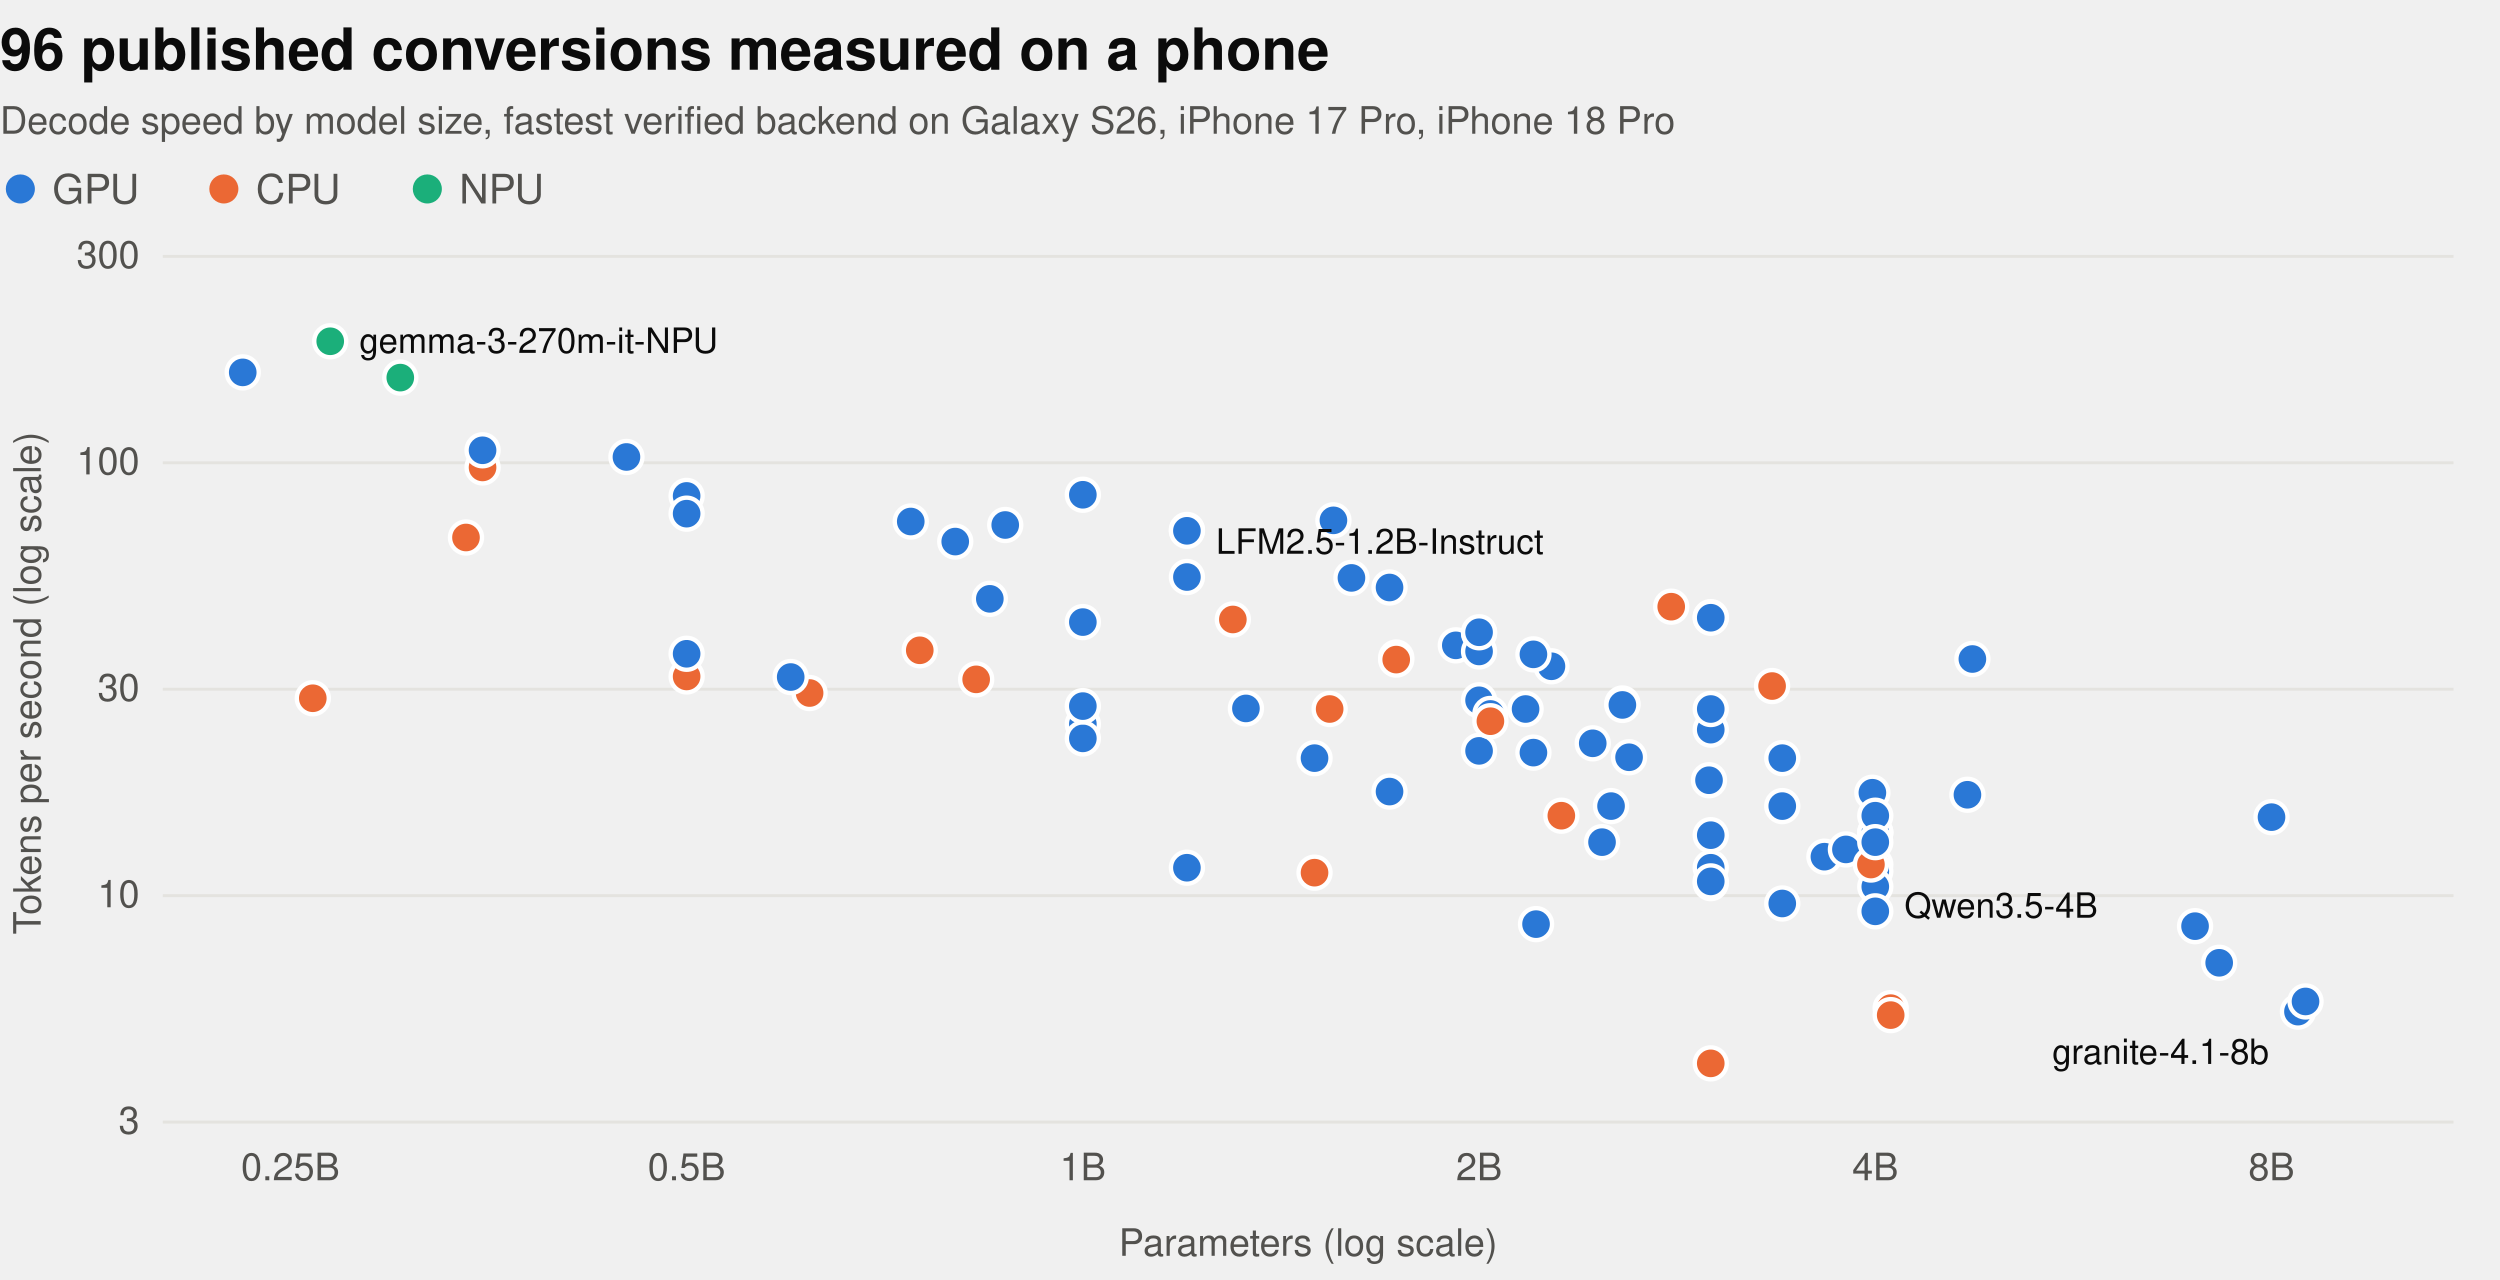
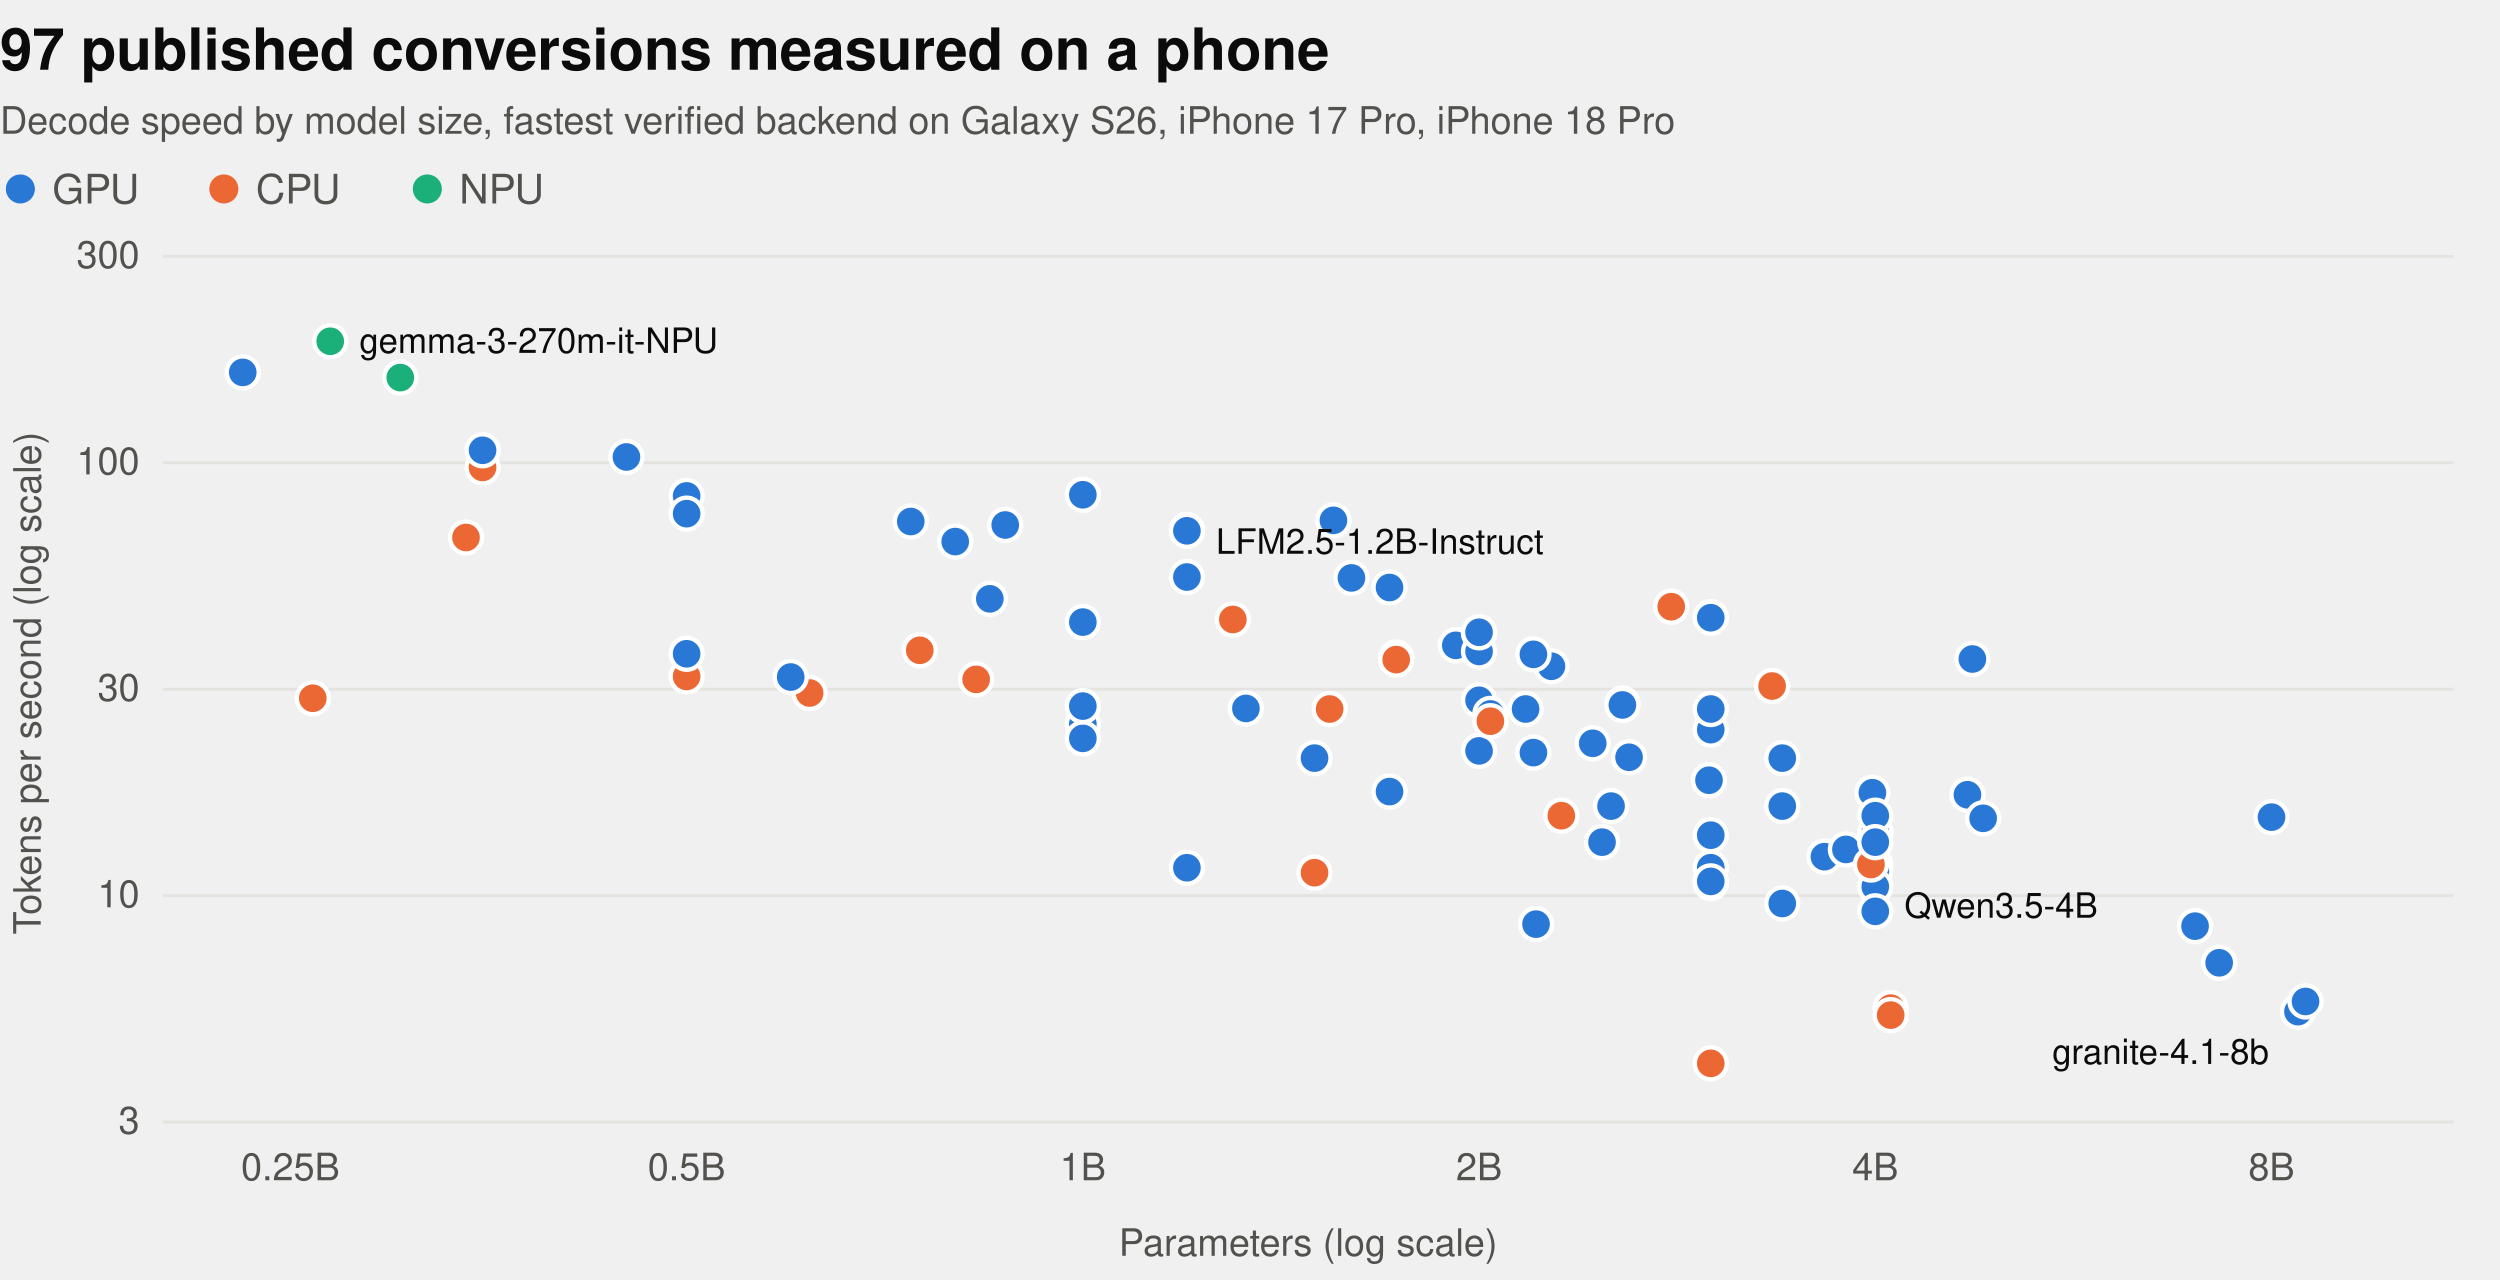
<svg xmlns="http://www.w3.org/2000/svg" viewBox="0 0 860 440" width="860" height="440" role="img" aria-labelledby="t d" font-family="-apple-system, BlinkMacSystemFont, 'Segoe UI', Helvetica, Arial, sans-serif">
-   <text x="0.0" y="24.0" font-size="20" font-weight="600" fill="#0b0b0b" text-anchor="start">96 published conversions measured on a phone</text>
+   <text x="0.0" y="24.0" font-size="20" font-weight="600" fill="#0b0b0b" text-anchor="start">97 published conversions measured on a phone</text>
  <text x="0.0" y="46.0" font-size="13" font-weight="400" fill="#52514e" text-anchor="start">Decode speed by model size, fastest verified backend on Galaxy S26, iPhone 17 Pro, iPhone 18 Pro</text>
  <circle cx="7" cy="65" r="5" fill="#2a78d6" />
  <text x="18.0" y="70.0" font-size="14" font-weight="400" fill="#52514e" text-anchor="start">GPU</text>
  <circle cx="77" cy="65" r="5" fill="#eb6834" />
  <text x="88.0" y="70.0" font-size="14" font-weight="400" fill="#52514e" text-anchor="start">CPU</text>
  <circle cx="147" cy="65" r="5" fill="#1baf7a" />
  <text x="158.0" y="70.0" font-size="14" font-weight="400" fill="#52514e" text-anchor="start">NPU</text>
  <line x1="56" x2="844" y1="386.0" y2="386.0" stroke="#e4e3df" />
  <text x="48.0" y="390.0" font-size="13" font-weight="400" fill="#52514e" text-anchor="end">3</text>
  <line x1="56" x2="844" y1="308.1" y2="308.1" stroke="#e4e3df" />
  <text x="48.0" y="312.1" font-size="13" font-weight="400" fill="#52514e" text-anchor="end">10</text>
  <line x1="56" x2="844" y1="237.1" y2="237.1" stroke="#e4e3df" />
  <text x="48.0" y="241.1" font-size="13" font-weight="400" fill="#52514e" text-anchor="end">30</text>
  <line x1="56" x2="844" y1="159.2" y2="159.2" stroke="#e4e3df" />
  <text x="48.0" y="163.2" font-size="13" font-weight="400" fill="#52514e" text-anchor="end">100</text>
  <line x1="56" x2="844" y1="88.2" y2="88.2" stroke="#e4e3df" />
  <text x="48.0" y="92.2" font-size="13" font-weight="400" fill="#52514e" text-anchor="end">300</text>
  <text x="99.9" y="406.0" font-size="13" font-weight="400" fill="#52514e" text-anchor="middle">0.25B</text>
  <text x="236.2" y="406.0" font-size="13" font-weight="400" fill="#52514e" text-anchor="middle">0.5B</text>
  <text x="372.5" y="406.0" font-size="13" font-weight="400" fill="#52514e" text-anchor="middle">1B</text>
  <text x="508.8" y="406.0" font-size="13" font-weight="400" fill="#52514e" text-anchor="middle">2B</text>
  <text x="645.1" y="406.0" font-size="13" font-weight="400" fill="#52514e" text-anchor="middle">4B</text>
  <text x="781.4" y="406.0" font-size="13" font-weight="400" fill="#52514e" text-anchor="middle">8B</text>
  <text x="450.0" y="432.0" font-size="13" font-weight="400" fill="#52514e" text-anchor="middle">Parameters (log scale)</text>
  <text transform="translate(14 235.0) rotate(-90)" font-size="13" fill="#52514e" text-anchor="middle">Tokens per second (log scale)</text>
  <circle cx="83.5" cy="128.1" r="5.5" fill="#2a78d6" stroke="#ffffff" stroke-width="1.5" />
  <circle cx="113.6" cy="117.4" r="5.5" fill="#1baf7a" stroke="#ffffff" stroke-width="1.5" />
  <circle cx="137.7" cy="129.9" r="5.5" fill="#1baf7a" stroke="#ffffff" stroke-width="1.5" />
  <circle cx="166.0" cy="160.8" r="5.5" fill="#eb6834" stroke="#ffffff" stroke-width="1.5" />
  <circle cx="166.0" cy="154.9" r="5.5" fill="#2a78d6" stroke="#ffffff" stroke-width="1.5" />
  <circle cx="236.2" cy="232.7" r="5.5" fill="#eb6834" stroke="#ffffff" stroke-width="1.5" />
  <circle cx="236.2" cy="224.9" r="5.5" fill="#2a78d6" stroke="#ffffff" stroke-width="1.5" />
  <circle cx="313.3" cy="179.4" r="5.5" fill="#2a78d6" stroke="#ffffff" stroke-width="1.5" />
  <circle cx="372.5" cy="249.1" r="5.5" fill="#2a78d6" stroke="#ffffff" stroke-width="1.5" />
  <circle cx="372.5" cy="254.0" r="5.5" fill="#2a78d6" stroke="#ffffff" stroke-width="1.5" />
  <circle cx="372.5" cy="242.9" r="5.5" fill="#2a78d6" stroke="#ffffff" stroke-width="1.5" />
  <circle cx="408.3" cy="198.5" r="5.5" fill="#2a78d6" stroke="#ffffff" stroke-width="1.5" />
  <circle cx="408.3" cy="182.3" r="5.5" fill="#2a78d6" stroke="#ffffff" stroke-width="1.5" />
  <circle cx="408.3" cy="298.5" r="5.5" fill="#2a78d6" stroke="#ffffff" stroke-width="1.5" />
  <circle cx="428.6" cy="243.7" r="5.5" fill="#2a78d6" stroke="#ffffff" stroke-width="1.5" />
  <circle cx="452.2" cy="300.2" r="5.5" fill="#eb6834" stroke="#ffffff" stroke-width="1.5" />
  <circle cx="452.2" cy="260.8" r="5.5" fill="#2a78d6" stroke="#ffffff" stroke-width="1.5" />
  <circle cx="457.4" cy="243.9" r="5.5" fill="#eb6834" stroke="#ffffff" stroke-width="1.5" />
  <circle cx="480.3" cy="226.2" r="5.5" fill="#eb6834" stroke="#ffffff" stroke-width="1.5" />
  <circle cx="480.3" cy="226.9" r="5.5" fill="#eb6834" stroke="#ffffff" stroke-width="1.5" />
  <circle cx="558.1" cy="242.0" r="5.5" fill="#2a78d6" stroke="#ffffff" stroke-width="1.5" />
  <circle cx="558.1" cy="242.5" r="5.5" fill="#2a78d6" stroke="#ffffff" stroke-width="1.5" />
  <circle cx="587.9" cy="268.4" r="5.5" fill="#2a78d6" stroke="#ffffff" stroke-width="1.5" />
  <circle cx="588.5" cy="298.5" r="5.5" fill="#2a78d6" stroke="#ffffff" stroke-width="1.5" />
  <circle cx="588.5" cy="212.3" r="5.5" fill="#2a78d6" stroke="#ffffff" stroke-width="1.5" />
  <circle cx="613.1" cy="260.8" r="5.5" fill="#2a78d6" stroke="#ffffff" stroke-width="1.5" />
  <circle cx="613.1" cy="277.3" r="5.5" fill="#2a78d6" stroke="#ffffff" stroke-width="1.5" />
  <circle cx="645.1" cy="297.4" r="5.5" fill="#eb6834" stroke="#ffffff" stroke-width="1.5" />
  <circle cx="645.1" cy="286.4" r="5.5" fill="#2a78d6" stroke="#ffffff" stroke-width="1.5" />
  <circle cx="645.1" cy="299.7" r="5.5" fill="#2a78d6" stroke="#ffffff" stroke-width="1.5" />
  <circle cx="645.1" cy="305.0" r="5.5" fill="#2a78d6" stroke="#ffffff" stroke-width="1.5" />
  <circle cx="790.5" cy="348.0" r="5.5" fill="#2a78d6" stroke="#ffffff" stroke-width="1.5" />
  <circle cx="793.1" cy="344.5" r="5.5" fill="#2a78d6" stroke="#ffffff" stroke-width="1.5" />
  <circle cx="278.5" cy="238.4" r="5.5" fill="#eb6834" stroke="#ffffff" stroke-width="1.5" />
  <circle cx="408.3" cy="182.6" r="5.5" fill="#2a78d6" stroke="#ffffff" stroke-width="1.5" />
  <circle cx="478.0" cy="272.3" r="5.5" fill="#2a78d6" stroke="#ffffff" stroke-width="1.5" />
  <circle cx="478.0" cy="202.1" r="5.5" fill="#2a78d6" stroke="#ffffff" stroke-width="1.5" />
  <circle cx="554.2" cy="277.3" r="5.5" fill="#2a78d6" stroke="#ffffff" stroke-width="1.5" />
  <circle cx="560.4" cy="260.5" r="5.5" fill="#2a78d6" stroke="#ffffff" stroke-width="1.5" />
  <circle cx="588.5" cy="287.3" r="5.5" fill="#2a78d6" stroke="#ffffff" stroke-width="1.5" />
  <circle cx="588.5" cy="303.8" r="5.5" fill="#2a78d6" stroke="#ffffff" stroke-width="1.5" />
  <circle cx="588.5" cy="365.8" r="5.5" fill="#eb6834" stroke="#ffffff" stroke-width="1.5" />
  <circle cx="588.5" cy="212.5" r="5.5" fill="#2a78d6" stroke="#ffffff" stroke-width="1.5" />
  <circle cx="588.5" cy="251.0" r="5.5" fill="#2a78d6" stroke="#ffffff" stroke-width="1.5" />
  <circle cx="613.1" cy="310.8" r="5.5" fill="#2a78d6" stroke="#ffffff" stroke-width="1.5" />
  <circle cx="627.6" cy="294.7" r="5.5" fill="#2a78d6" stroke="#ffffff" stroke-width="1.5" />
  <circle cx="635.0" cy="292.2" r="5.5" fill="#2a78d6" stroke="#ffffff" stroke-width="1.5" />
  <circle cx="643.6" cy="297.4" r="5.5" fill="#eb6834" stroke="#ffffff" stroke-width="1.5" />
  <circle cx="644.1" cy="272.7" r="5.5" fill="#2a78d6" stroke="#ffffff" stroke-width="1.5" />
  <circle cx="645.1" cy="286.4" r="5.5" fill="#2a78d6" stroke="#ffffff" stroke-width="1.5" />
  <circle cx="645.1" cy="313.5" r="5.5" fill="#2a78d6" stroke="#ffffff" stroke-width="1.5" />
  <circle cx="645.1" cy="280.6" r="5.5" fill="#2a78d6" stroke="#ffffff" stroke-width="1.5" />
  <circle cx="650.4" cy="346.8" r="5.5" fill="#eb6834" stroke="#ffffff" stroke-width="1.5" />
  <circle cx="650.4" cy="349.2" r="5.5" fill="#eb6834" stroke="#ffffff" stroke-width="1.5" />
  <circle cx="755.1" cy="318.6" r="5.5" fill="#2a78d6" stroke="#ffffff" stroke-width="1.5" />
  <circle cx="763.4" cy="331.2" r="5.5" fill="#2a78d6" stroke="#ffffff" stroke-width="1.5" />
  <circle cx="781.4" cy="281.1" r="5.5" fill="#2a78d6" stroke="#ffffff" stroke-width="1.5" />
  <circle cx="107.6" cy="240.2" r="5.5" fill="#eb6834" stroke="#ffffff" stroke-width="1.5" />
  <circle cx="215.5" cy="157.2" r="5.5" fill="#2a78d6" stroke="#ffffff" stroke-width="1.5" />
  <circle cx="236.2" cy="170.6" r="5.5" fill="#2a78d6" stroke="#ffffff" stroke-width="1.5" />
  <circle cx="236.2" cy="176.7" r="5.5" fill="#2a78d6" stroke="#ffffff" stroke-width="1.5" />
  <circle cx="328.6" cy="186.3" r="5.5" fill="#2a78d6" stroke="#ffffff" stroke-width="1.5" />
  <circle cx="340.5" cy="206.0" r="5.5" fill="#2a78d6" stroke="#ffffff" stroke-width="1.5" />
  <circle cx="345.8" cy="180.6" r="5.5" fill="#2a78d6" stroke="#ffffff" stroke-width="1.5" />
  <circle cx="372.5" cy="170.2" r="5.5" fill="#2a78d6" stroke="#ffffff" stroke-width="1.5" />
  <circle cx="372.5" cy="214.0" r="5.5" fill="#2a78d6" stroke="#ffffff" stroke-width="1.5" />
  <circle cx="424.1" cy="213.1" r="5.5" fill="#eb6834" stroke="#ffffff" stroke-width="1.5" />
  <circle cx="458.7" cy="179.0" r="5.5" fill="#2a78d6" stroke="#ffffff" stroke-width="1.5" />
  <circle cx="464.9" cy="198.8" r="5.5" fill="#2a78d6" stroke="#ffffff" stroke-width="1.5" />
  <circle cx="500.8" cy="222.0" r="5.5" fill="#2a78d6" stroke="#ffffff" stroke-width="1.5" />
  <circle cx="508.8" cy="217.8" r="5.5" fill="#2a78d6" stroke="#ffffff" stroke-width="1.5" />
  <circle cx="508.8" cy="258.3" r="5.5" fill="#2a78d6" stroke="#ffffff" stroke-width="1.5" />
  <circle cx="508.8" cy="240.9" r="5.5" fill="#2a78d6" stroke="#ffffff" stroke-width="1.5" />
  <circle cx="508.8" cy="224.1" r="5.5" fill="#2a78d6" stroke="#ffffff" stroke-width="1.5" />
  <circle cx="527.5" cy="258.9" r="5.5" fill="#2a78d6" stroke="#ffffff" stroke-width="1.5" />
  <circle cx="533.7" cy="229.2" r="5.5" fill="#2a78d6" stroke="#ffffff" stroke-width="1.5" />
  <circle cx="547.9" cy="255.7" r="5.5" fill="#2a78d6" stroke="#ffffff" stroke-width="1.5" />
  <circle cx="551.1" cy="289.7" r="5.5" fill="#2a78d6" stroke="#ffffff" stroke-width="1.5" />
  <circle cx="588.5" cy="243.9" r="5.5" fill="#2a78d6" stroke="#ffffff" stroke-width="1.5" />
  <circle cx="609.6" cy="236.0" r="5.5" fill="#eb6834" stroke="#ffffff" stroke-width="1.5" />
  <circle cx="645.1" cy="289.7" r="5.5" fill="#2a78d6" stroke="#ffffff" stroke-width="1.5" />
  <circle cx="676.8" cy="273.4" r="5.5" fill="#2a78d6" stroke="#ffffff" stroke-width="1.5" />
  <circle cx="678.5" cy="226.7" r="5.5" fill="#2a78d6" stroke="#ffffff" stroke-width="1.5" />
+   <circle cx="682.2" cy="281.5" r="5.5" fill="#2a78d6" stroke="#ffffff" stroke-width="1.5" />
  <circle cx="160.3" cy="184.9" r="5.5" fill="#eb6834" stroke="#ffffff" stroke-width="1.5" />
  <circle cx="272.0" cy="232.9" r="5.5" fill="#2a78d6" stroke="#ffffff" stroke-width="1.5" />
  <circle cx="316.4" cy="223.7" r="5.5" fill="#eb6834" stroke="#ffffff" stroke-width="1.5" />
  <circle cx="335.8" cy="233.7" r="5.5" fill="#eb6834" stroke="#ffffff" stroke-width="1.5" />
  <circle cx="508.8" cy="217.5" r="5.5" fill="#2a78d6" stroke="#ffffff" stroke-width="1.5" />
  <circle cx="512.7" cy="245.6" r="5.5" fill="#2a78d6" stroke="#ffffff" stroke-width="1.5" />
  <circle cx="512.7" cy="248.1" r="5.5" fill="#eb6834" stroke="#ffffff" stroke-width="1.5" />
  <circle cx="524.8" cy="243.9" r="5.5" fill="#2a78d6" stroke="#ffffff" stroke-width="1.5" />
  <circle cx="527.5" cy="225.1" r="5.5" fill="#2a78d6" stroke="#ffffff" stroke-width="1.5" />
  <circle cx="528.4" cy="317.9" r="5.5" fill="#2a78d6" stroke="#ffffff" stroke-width="1.5" />
  <circle cx="537.1" cy="280.6" r="5.5" fill="#eb6834" stroke="#ffffff" stroke-width="1.5" />
  <circle cx="574.9" cy="208.7" r="5.5" fill="#eb6834" stroke="#ffffff" stroke-width="1.5" />
  <circle cx="588.5" cy="303.2" r="5.5" fill="#2a78d6" stroke="#ffffff" stroke-width="1.5" />
  <text x="123.6" y="121.4" font-size="12" font-weight="400" fill="#0b0b0b" text-anchor="start">gemma-3-270m-it-NPU</text>
  <text x="418.3" y="190.5" font-size="12" font-weight="400" fill="#0b0b0b" text-anchor="start">LFM2.5-1.2B-Instruct</text>
  <text x="655.1" y="315.7" font-size="12" font-weight="400" fill="#0b0b0b" text-anchor="start">Qwen3.5-4B</text>
  <text x="780.5" y="366.0" font-size="12" font-weight="400" fill="#0b0b0b" text-anchor="end">granite-4.1-8b</text>
</svg>
